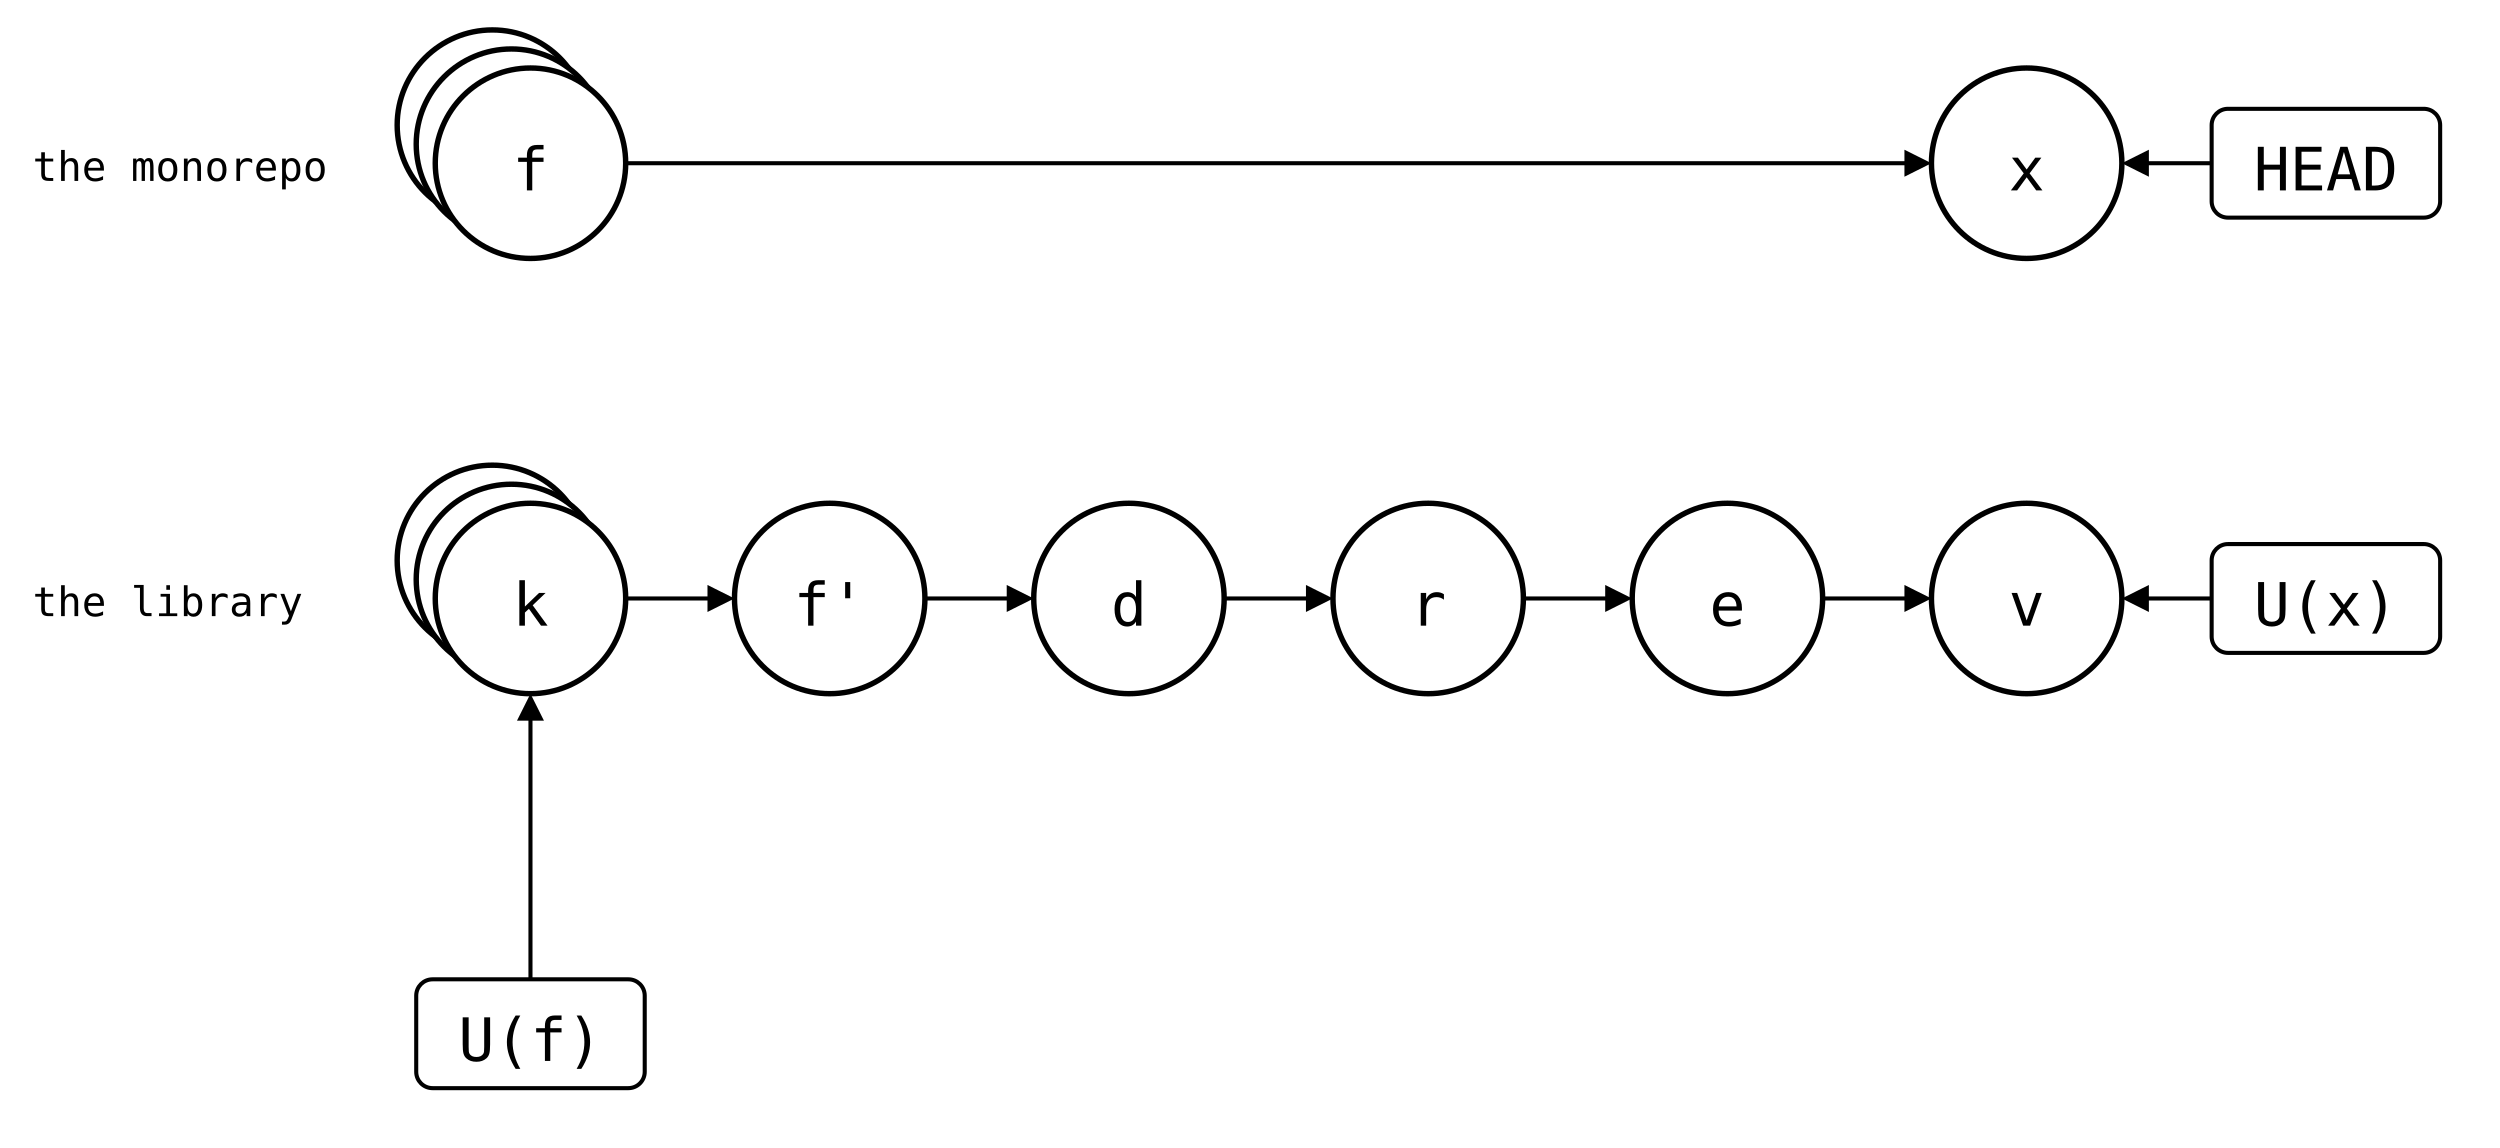
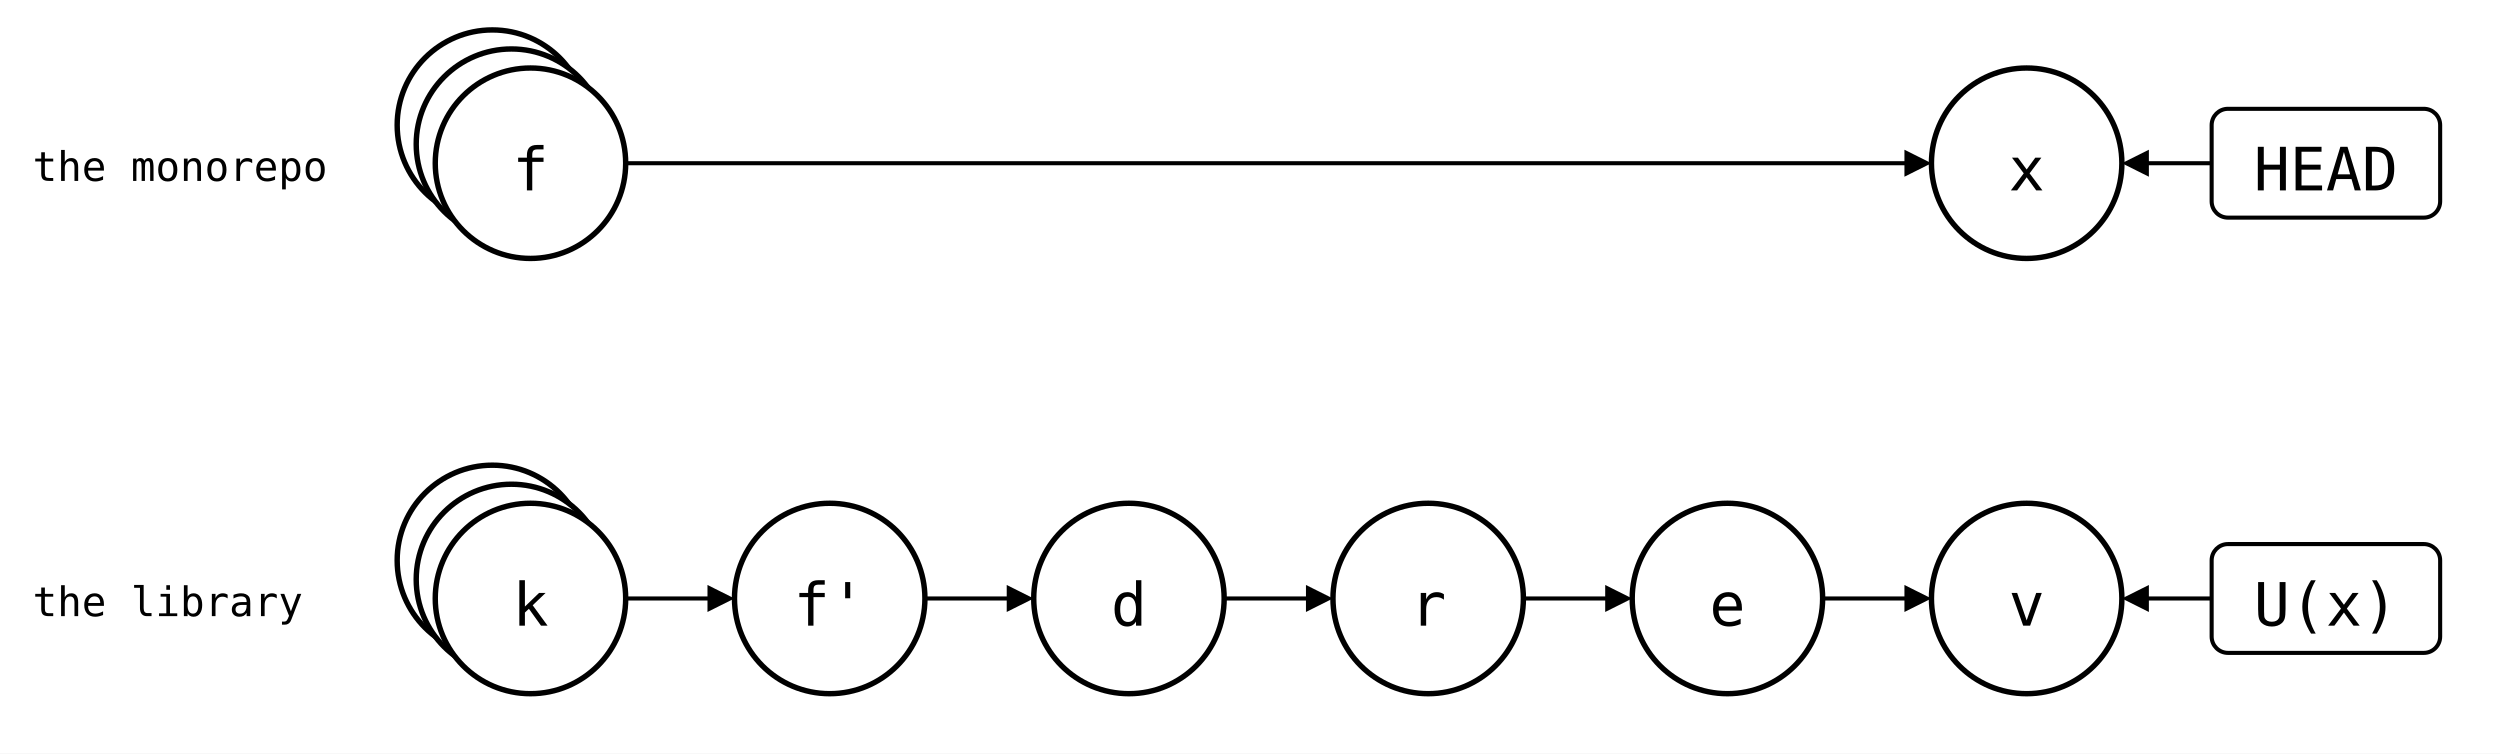
- <svg xmlns="http://www.w3.org/2000/svg" style="background: #ffffff; background-color: light-dark(#ffffff, #121212); color-scheme: light dark;" version="1.1" width="919px" height="422px" viewBox="0 0 919 422" id="ge-svg-Cf8NeNbU4NjOCm-87BYl" content="&lt;mxfile host=&quot;Electron&quot;&gt;&#10;  &lt;diagram name=&quot;josh-splice-release&quot; id=&quot;josh-splice-release&quot;&gt;&#10;    &lt;mxGraphModel dx=&quot;-468&quot; dy=&quot;-165&quot; grid=&quot;0&quot; gridSize=&quot;10&quot; guides=&quot;1&quot; tooltips=&quot;1&quot; connect=&quot;1&quot; arrows=&quot;1&quot; fold=&quot;0&quot; page=&quot;0&quot; pageScale=&quot;1&quot; pageWidth=&quot;850&quot; pageHeight=&quot;1100&quot; background=&quot;#ffffff&quot; math=&quot;0&quot; shadow=&quot;0&quot;&gt;&#10;      &lt;root&gt;&#10;        &lt;mxCell id=&quot;0&quot; /&gt;&#10;        &lt;mxCell id=&quot;1&quot; parent=&quot;0&quot; /&gt;&#10;        &lt;mxCell id=&quot;text0&quot; parent=&quot;1&quot; style=&quot;text;strokeColor=none;fillColor=none;align=left;verticalAlign=middle;fontSize=15;fontFamily=Roboto Mono,monospace;&quot; value=&quot;the monorepo&quot; vertex=&quot;1&quot;&gt;&#10;          &lt;mxGeometry height=&quot;30&quot; width=&quot;130&quot; y=&quot;90&quot; as=&quot;geometry&quot; /&gt;&#10;        &lt;/mxCell&gt;&#10;        &lt;mxCell id=&quot;text1&quot; parent=&quot;1&quot; style=&quot;text;strokeColor=none;fillColor=none;align=left;verticalAlign=middle;fontSize=15;fontFamily=Roboto Mono,monospace;&quot; value=&quot;the library&quot; vertex=&quot;1&quot;&gt;&#10;          &lt;mxGeometry height=&quot;30&quot; width=&quot;130&quot; y=&quot;250&quot; as=&quot;geometry&quot; /&gt;&#10;        &lt;/mxCell&gt;&#10;        &lt;mxCell id=&quot;f-stack-2&quot; parent=&quot;1&quot; style=&quot;shape=ellipse;aspect=fixed;strokeWidth=2;fontSize=22;fontFamily=Roboto Mono,monospace;&quot; value=&quot;&quot; vertex=&quot;1&quot;&gt;&#10;          &lt;mxGeometry height=&quot;70&quot; width=&quot;70&quot; x=&quot;136&quot; y=&quot;56&quot; as=&quot;geometry&quot; /&gt;&#10;        &lt;/mxCell&gt;&#10;        &lt;mxCell id=&quot;f-stack-1&quot; parent=&quot;1&quot; style=&quot;shape=ellipse;aspect=fixed;strokeWidth=2;fontSize=22;fontFamily=Roboto Mono,monospace;&quot; value=&quot;&quot; vertex=&quot;1&quot;&gt;&#10;          &lt;mxGeometry height=&quot;70&quot; width=&quot;70&quot; x=&quot;143&quot; y=&quot;63&quot; as=&quot;geometry&quot; /&gt;&#10;        &lt;/mxCell&gt;&#10;        &lt;mxCell id=&quot;f&quot; parent=&quot;1&quot; style=&quot;ellipse;aspect=fixed;strokeWidth=2;fontSize=22;fontFamily=Roboto Mono,monospace;&quot; value=&quot;f&quot; vertex=&quot;1&quot;&gt;&#10;          &lt;mxGeometry height=&quot;70&quot; width=&quot;70&quot; x=&quot;150&quot; y=&quot;70&quot; as=&quot;geometry&quot; /&gt;&#10;        &lt;/mxCell&gt;&#10;        &lt;mxCell id=&quot;x&quot; parent=&quot;1&quot; style=&quot;ellipse;aspect=fixed;strokeWidth=2;fontSize=22;fontFamily=Roboto Mono,monospace;&quot; value=&quot;x&quot; vertex=&quot;1&quot;&gt;&#10;          &lt;mxGeometry height=&quot;70&quot; width=&quot;70&quot; x=&quot;700&quot; y=&quot;70&quot; as=&quot;geometry&quot; /&gt;&#10;        &lt;/mxCell&gt;&#10;        &lt;mxCell id=&quot;k-stack-2&quot; parent=&quot;1&quot; style=&quot;shape=ellipse;aspect=fixed;strokeWidth=2;fontSize=22;fontFamily=Roboto Mono,monospace;&quot; value=&quot;&quot; vertex=&quot;1&quot;&gt;&#10;          &lt;mxGeometry height=&quot;70&quot; width=&quot;70&quot; x=&quot;136&quot; y=&quot;216&quot; as=&quot;geometry&quot; /&gt;&#10;        &lt;/mxCell&gt;&#10;        &lt;mxCell id=&quot;k-stack-1&quot; parent=&quot;1&quot; style=&quot;shape=ellipse;aspect=fixed;strokeWidth=2;fontSize=22;fontFamily=Roboto Mono,monospace;&quot; value=&quot;&quot; vertex=&quot;1&quot;&gt;&#10;          &lt;mxGeometry height=&quot;70&quot; width=&quot;70&quot; x=&quot;143&quot; y=&quot;223&quot; as=&quot;geometry&quot; /&gt;&#10;        &lt;/mxCell&gt;&#10;        &lt;mxCell id=&quot;k&quot; parent=&quot;1&quot; style=&quot;ellipse;aspect=fixed;strokeWidth=2;fontSize=22;fontFamily=Roboto Mono,monospace;&quot; value=&quot;k&quot; vertex=&quot;1&quot;&gt;&#10;          &lt;mxGeometry height=&quot;70&quot; width=&quot;70&quot; x=&quot;150&quot; y=&quot;230&quot; as=&quot;geometry&quot; /&gt;&#10;        &lt;/mxCell&gt;&#10;        &lt;mxCell id=&quot;f_&quot; parent=&quot;1&quot; style=&quot;ellipse;aspect=fixed;strokeWidth=2;fontSize=22;fontFamily=Roboto Mono,monospace;&quot; value=&quot;f&amp;#39;&quot; vertex=&quot;1&quot;&gt;&#10;          &lt;mxGeometry height=&quot;70&quot; width=&quot;70&quot; x=&quot;260&quot; y=&quot;230&quot; as=&quot;geometry&quot; /&gt;&#10;        &lt;/mxCell&gt;&#10;        &lt;mxCell id=&quot;d&quot; parent=&quot;1&quot; style=&quot;ellipse;aspect=fixed;strokeWidth=2;fontSize=22;fontFamily=Roboto Mono,monospace;&quot; value=&quot;d&quot; vertex=&quot;1&quot;&gt;&#10;          &lt;mxGeometry height=&quot;70&quot; width=&quot;70&quot; x=&quot;370&quot; y=&quot;230&quot; as=&quot;geometry&quot; /&gt;&#10;        &lt;/mxCell&gt;&#10;        &lt;mxCell id=&quot;r&quot; parent=&quot;1&quot; style=&quot;ellipse;aspect=fixed;strokeWidth=2;fontSize=22;fontFamily=Roboto Mono,monospace;&quot; value=&quot;r&quot; vertex=&quot;1&quot;&gt;&#10;          &lt;mxGeometry height=&quot;70&quot; width=&quot;70&quot; x=&quot;480&quot; y=&quot;230&quot; as=&quot;geometry&quot; /&gt;&#10;        &lt;/mxCell&gt;&#10;        &lt;mxCell id=&quot;e&quot; parent=&quot;1&quot; style=&quot;ellipse;aspect=fixed;strokeWidth=2;fontSize=22;fontFamily=Roboto Mono,monospace;&quot; value=&quot;e&quot; vertex=&quot;1&quot;&gt;&#10;          &lt;mxGeometry height=&quot;70&quot; width=&quot;70&quot; x=&quot;590&quot; y=&quot;230&quot; as=&quot;geometry&quot; /&gt;&#10;        &lt;/mxCell&gt;&#10;        &lt;mxCell id=&quot;v&quot; parent=&quot;1&quot; style=&quot;ellipse;aspect=fixed;strokeWidth=2;fontSize=22;fontFamily=Roboto Mono,monospace;&quot; value=&quot;v&quot; vertex=&quot;1&quot;&gt;&#10;          &lt;mxGeometry height=&quot;70&quot; width=&quot;70&quot; x=&quot;700&quot; y=&quot;230&quot; as=&quot;geometry&quot; /&gt;&#10;        &lt;/mxCell&gt;&#10;        &lt;mxCell id=&quot;box0&quot; parent=&quot;1&quot; style=&quot;rounded=1;strokeWidth=1.5;fontSize=22;fontFamily=Roboto Mono,monospace;&quot; value=&quot;HEAD&quot; vertex=&quot;1&quot;&gt;&#10;          &lt;mxGeometry height=&quot;40&quot; width=&quot;84&quot; x=&quot;803&quot; y=&quot;85&quot; as=&quot;geometry&quot; /&gt;&#10;        &lt;/mxCell&gt;&#10;        &lt;mxCell id=&quot;eb0&quot; edge=&quot;1&quot; parent=&quot;1&quot; source=&quot;box0&quot; style=&quot;endArrow=block;endFill=1;html=1;strokeWidth=1.5;rounded=0;&quot; target=&quot;x&quot;&gt;&#10;          &lt;mxGeometry relative=&quot;1&quot; as=&quot;geometry&quot; /&gt;&#10;        &lt;/mxCell&gt;&#10;        &lt;mxCell id=&quot;box1&quot; parent=&quot;1&quot; style=&quot;rounded=1;strokeWidth=1.5;fontSize=22;fontFamily=Roboto Mono,monospace;&quot; value=&quot;U(f)&quot; vertex=&quot;1&quot;&gt;&#10;          &lt;mxGeometry height=&quot;40&quot; width=&quot;84&quot; x=&quot;143&quot; y=&quot;405&quot; as=&quot;geometry&quot; /&gt;&#10;        &lt;/mxCell&gt;&#10;        &lt;mxCell id=&quot;eb1&quot; edge=&quot;1&quot; parent=&quot;1&quot; source=&quot;box1&quot; style=&quot;endArrow=block;endFill=1;html=1;strokeWidth=1.5;rounded=0;&quot; target=&quot;k&quot;&gt;&#10;          &lt;mxGeometry relative=&quot;1&quot; as=&quot;geometry&quot; /&gt;&#10;        &lt;/mxCell&gt;&#10;        &lt;mxCell id=&quot;box2&quot; parent=&quot;1&quot; style=&quot;rounded=1;strokeWidth=1.5;fontSize=22;fontFamily=Roboto Mono,monospace;&quot; value=&quot;U(x)&quot; vertex=&quot;1&quot;&gt;&#10;          &lt;mxGeometry height=&quot;40&quot; width=&quot;84&quot; x=&quot;803&quot; y=&quot;245&quot; as=&quot;geometry&quot; /&gt;&#10;        &lt;/mxCell&gt;&#10;        &lt;mxCell id=&quot;eb2&quot; edge=&quot;1&quot; parent=&quot;1&quot; source=&quot;box2&quot; style=&quot;endArrow=block;endFill=1;html=1;strokeWidth=1.5;rounded=0;&quot; target=&quot;v&quot;&gt;&#10;          &lt;mxGeometry relative=&quot;1&quot; as=&quot;geometry&quot; /&gt;&#10;        &lt;/mxCell&gt;&#10;        &lt;mxCell id=&quot;e0&quot; edge=&quot;1&quot; parent=&quot;1&quot; source=&quot;f&quot; style=&quot;endArrow=block;endFill=1;html=1;strokeWidth=1.5;rounded=0;&quot; target=&quot;x&quot;&gt;&#10;          &lt;mxGeometry relative=&quot;1&quot; as=&quot;geometry&quot; /&gt;&#10;        &lt;/mxCell&gt;&#10;        &lt;mxCell id=&quot;e1&quot; edge=&quot;1&quot; parent=&quot;1&quot; source=&quot;k&quot; style=&quot;endArrow=block;endFill=1;html=1;strokeWidth=1.5;rounded=0;&quot; target=&quot;f_&quot;&gt;&#10;          &lt;mxGeometry relative=&quot;1&quot; as=&quot;geometry&quot; /&gt;&#10;        &lt;/mxCell&gt;&#10;        &lt;mxCell id=&quot;e2&quot; edge=&quot;1&quot; parent=&quot;1&quot; source=&quot;f_&quot; style=&quot;endArrow=block;endFill=1;html=1;strokeWidth=1.5;rounded=0;&quot; target=&quot;d&quot;&gt;&#10;          &lt;mxGeometry relative=&quot;1&quot; as=&quot;geometry&quot; /&gt;&#10;        &lt;/mxCell&gt;&#10;        &lt;mxCell id=&quot;e3&quot; edge=&quot;1&quot; parent=&quot;1&quot; source=&quot;d&quot; style=&quot;endArrow=block;endFill=1;html=1;strokeWidth=1.5;rounded=0;&quot; target=&quot;r&quot;&gt;&#10;          &lt;mxGeometry relative=&quot;1&quot; as=&quot;geometry&quot; /&gt;&#10;        &lt;/mxCell&gt;&#10;        &lt;mxCell id=&quot;e4&quot; edge=&quot;1&quot; parent=&quot;1&quot; source=&quot;r&quot; style=&quot;endArrow=block;endFill=1;html=1;strokeWidth=1.5;rounded=0;&quot; target=&quot;e&quot;&gt;&#10;          &lt;mxGeometry relative=&quot;1&quot; as=&quot;geometry&quot; /&gt;&#10;        &lt;/mxCell&gt;&#10;        &lt;mxCell id=&quot;e5&quot; edge=&quot;1&quot; parent=&quot;1&quot; source=&quot;e&quot; style=&quot;endArrow=block;endFill=1;html=1;strokeWidth=1.5;rounded=0;&quot; target=&quot;v&quot;&gt;&#10;          &lt;mxGeometry relative=&quot;1&quot; as=&quot;geometry&quot; /&gt;&#10;        &lt;/mxCell&gt;&#10;      &lt;/root&gt;&#10;    &lt;/mxGraphModel&gt;&#10;  &lt;/diagram&gt;&#10;&lt;/mxfile&gt;&#10;">
-   <style type="text/css">@supports (color: light-dark(#000, #fff)) { #ge-svg-Cf8NeNbU4NjOCm-87BYl { --ge-adaptive-bg: light-dark(#ffffff, var(--ge-dark-color, #121212)); } }</style>
+ <svg xmlns="http://www.w3.org/2000/svg" style="background: #ffffff; background-color: light-dark(#ffffff, #121212); color-scheme: light dark;" version="1.1" width="919px" height="277px" viewBox="0 0 919 277" id="ge-svg-ZFfyWEf2pKGFkUMy7cGS" content="&lt;mxfile host=&quot;Electron&quot;&gt;&#10;  &lt;diagram name=&quot;josh-splice-release&quot; id=&quot;josh-splice-release&quot;&gt;&#10;    &lt;mxGraphModel dx=&quot;-468&quot; dy=&quot;-129&quot; grid=&quot;0&quot; gridSize=&quot;10&quot; guides=&quot;1&quot; tooltips=&quot;1&quot; connect=&quot;1&quot; arrows=&quot;1&quot; fold=&quot;0&quot; page=&quot;0&quot; pageScale=&quot;1&quot; pageWidth=&quot;850&quot; pageHeight=&quot;1100&quot; background=&quot;#ffffff&quot; math=&quot;0&quot; shadow=&quot;0&quot;&gt;&#10;      &lt;root&gt;&#10;        &lt;mxCell id=&quot;0&quot; /&gt;&#10;        &lt;mxCell id=&quot;1&quot; parent=&quot;0&quot; /&gt;&#10;        &lt;mxCell id=&quot;text0&quot; parent=&quot;1&quot; style=&quot;text;strokeColor=none;fillColor=none;align=left;verticalAlign=middle;fontSize=15;fontFamily=Roboto Mono,monospace;&quot; value=&quot;the monorepo&quot; vertex=&quot;1&quot;&gt;&#10;          &lt;mxGeometry height=&quot;30&quot; width=&quot;130&quot; y=&quot;90&quot; as=&quot;geometry&quot; /&gt;&#10;        &lt;/mxCell&gt;&#10;        &lt;mxCell id=&quot;text1&quot; parent=&quot;1&quot; style=&quot;text;strokeColor=none;fillColor=none;align=left;verticalAlign=middle;fontSize=15;fontFamily=Roboto Mono,monospace;&quot; value=&quot;the library&quot; vertex=&quot;1&quot;&gt;&#10;          &lt;mxGeometry height=&quot;30&quot; width=&quot;130&quot; y=&quot;250&quot; as=&quot;geometry&quot; /&gt;&#10;        &lt;/mxCell&gt;&#10;        &lt;mxCell id=&quot;f-stack-2&quot; parent=&quot;1&quot; style=&quot;shape=ellipse;aspect=fixed;strokeWidth=2;fontSize=22;fontFamily=Roboto Mono,monospace;&quot; value=&quot;&quot; vertex=&quot;1&quot;&gt;&#10;          &lt;mxGeometry height=&quot;70&quot; width=&quot;70&quot; x=&quot;136&quot; y=&quot;56&quot; as=&quot;geometry&quot; /&gt;&#10;        &lt;/mxCell&gt;&#10;        &lt;mxCell id=&quot;f-stack-1&quot; parent=&quot;1&quot; style=&quot;shape=ellipse;aspect=fixed;strokeWidth=2;fontSize=22;fontFamily=Roboto Mono,monospace;&quot; value=&quot;&quot; vertex=&quot;1&quot;&gt;&#10;          &lt;mxGeometry height=&quot;70&quot; width=&quot;70&quot; x=&quot;143&quot; y=&quot;63&quot; as=&quot;geometry&quot; /&gt;&#10;        &lt;/mxCell&gt;&#10;        &lt;mxCell id=&quot;f&quot; parent=&quot;1&quot; style=&quot;ellipse;aspect=fixed;strokeWidth=2;fontSize=22;fontFamily=Roboto Mono,monospace;&quot; value=&quot;f&quot; vertex=&quot;1&quot;&gt;&#10;          &lt;mxGeometry height=&quot;70&quot; width=&quot;70&quot; x=&quot;150&quot; y=&quot;70&quot; as=&quot;geometry&quot; /&gt;&#10;        &lt;/mxCell&gt;&#10;        &lt;mxCell id=&quot;x&quot; parent=&quot;1&quot; style=&quot;ellipse;aspect=fixed;strokeWidth=2;fontSize=22;fontFamily=Roboto Mono,monospace;&quot; value=&quot;x&quot; vertex=&quot;1&quot;&gt;&#10;          &lt;mxGeometry height=&quot;70&quot; width=&quot;70&quot; x=&quot;700&quot; y=&quot;70&quot; as=&quot;geometry&quot; /&gt;&#10;        &lt;/mxCell&gt;&#10;        &lt;mxCell id=&quot;k-stack-2&quot; parent=&quot;1&quot; style=&quot;shape=ellipse;aspect=fixed;strokeWidth=2;fontSize=22;fontFamily=Roboto Mono,monospace;&quot; value=&quot;&quot; vertex=&quot;1&quot;&gt;&#10;          &lt;mxGeometry height=&quot;70&quot; width=&quot;70&quot; x=&quot;136&quot; y=&quot;216&quot; as=&quot;geometry&quot; /&gt;&#10;        &lt;/mxCell&gt;&#10;        &lt;mxCell id=&quot;k-stack-1&quot; parent=&quot;1&quot; style=&quot;shape=ellipse;aspect=fixed;strokeWidth=2;fontSize=22;fontFamily=Roboto Mono,monospace;&quot; value=&quot;&quot; vertex=&quot;1&quot;&gt;&#10;          &lt;mxGeometry height=&quot;70&quot; width=&quot;70&quot; x=&quot;143&quot; y=&quot;223&quot; as=&quot;geometry&quot; /&gt;&#10;        &lt;/mxCell&gt;&#10;        &lt;mxCell id=&quot;k&quot; parent=&quot;1&quot; style=&quot;ellipse;aspect=fixed;strokeWidth=2;fontSize=22;fontFamily=Roboto Mono,monospace;&quot; value=&quot;k&quot; vertex=&quot;1&quot;&gt;&#10;          &lt;mxGeometry height=&quot;70&quot; width=&quot;70&quot; x=&quot;150&quot; y=&quot;230&quot; as=&quot;geometry&quot; /&gt;&#10;        &lt;/mxCell&gt;&#10;        &lt;mxCell id=&quot;f_&quot; parent=&quot;1&quot; style=&quot;ellipse;aspect=fixed;strokeWidth=2;fontSize=22;fontFamily=Roboto Mono,monospace;&quot; value=&quot;f&amp;#39;&quot; vertex=&quot;1&quot;&gt;&#10;          &lt;mxGeometry height=&quot;70&quot; width=&quot;70&quot; x=&quot;260&quot; y=&quot;230&quot; as=&quot;geometry&quot; /&gt;&#10;        &lt;/mxCell&gt;&#10;        &lt;mxCell id=&quot;d&quot; parent=&quot;1&quot; style=&quot;ellipse;aspect=fixed;strokeWidth=2;fontSize=22;fontFamily=Roboto Mono,monospace;&quot; value=&quot;d&quot; vertex=&quot;1&quot;&gt;&#10;          &lt;mxGeometry height=&quot;70&quot; width=&quot;70&quot; x=&quot;370&quot; y=&quot;230&quot; as=&quot;geometry&quot; /&gt;&#10;        &lt;/mxCell&gt;&#10;        &lt;mxCell id=&quot;r&quot; parent=&quot;1&quot; style=&quot;ellipse;aspect=fixed;strokeWidth=2;fontSize=22;fontFamily=Roboto Mono,monospace;&quot; value=&quot;r&quot; vertex=&quot;1&quot;&gt;&#10;          &lt;mxGeometry height=&quot;70&quot; width=&quot;70&quot; x=&quot;480&quot; y=&quot;230&quot; as=&quot;geometry&quot; /&gt;&#10;        &lt;/mxCell&gt;&#10;        &lt;mxCell id=&quot;e&quot; parent=&quot;1&quot; style=&quot;ellipse;aspect=fixed;strokeWidth=2;fontSize=22;fontFamily=Roboto Mono,monospace;&quot; value=&quot;e&quot; vertex=&quot;1&quot;&gt;&#10;          &lt;mxGeometry height=&quot;70&quot; width=&quot;70&quot; x=&quot;590&quot; y=&quot;230&quot; as=&quot;geometry&quot; /&gt;&#10;        &lt;/mxCell&gt;&#10;        &lt;mxCell id=&quot;v&quot; parent=&quot;1&quot; style=&quot;ellipse;aspect=fixed;strokeWidth=2;fontSize=22;fontFamily=Roboto Mono,monospace;&quot; value=&quot;v&quot; vertex=&quot;1&quot;&gt;&#10;          &lt;mxGeometry height=&quot;70&quot; width=&quot;70&quot; x=&quot;700&quot; y=&quot;230&quot; as=&quot;geometry&quot; /&gt;&#10;        &lt;/mxCell&gt;&#10;        &lt;mxCell id=&quot;box0&quot; parent=&quot;1&quot; style=&quot;rounded=1;strokeWidth=1.5;fontSize=22;fontFamily=Roboto Mono,monospace;&quot; value=&quot;HEAD&quot; vertex=&quot;1&quot;&gt;&#10;          &lt;mxGeometry height=&quot;40&quot; width=&quot;84&quot; x=&quot;803&quot; y=&quot;85&quot; as=&quot;geometry&quot; /&gt;&#10;        &lt;/mxCell&gt;&#10;        &lt;mxCell id=&quot;eb0&quot; edge=&quot;1&quot; parent=&quot;1&quot; source=&quot;box0&quot; style=&quot;endArrow=block;endFill=1;html=1;strokeWidth=1.5;rounded=0;&quot; target=&quot;x&quot;&gt;&#10;          &lt;mxGeometry relative=&quot;1&quot; as=&quot;geometry&quot; /&gt;&#10;        &lt;/mxCell&gt;&#10;        &lt;mxCell id=&quot;box1&quot; parent=&quot;1&quot; style=&quot;rounded=1;strokeWidth=1.5;fontSize=22;fontFamily=Roboto Mono,monospace;&quot; value=&quot;U(x)&quot; vertex=&quot;1&quot;&gt;&#10;          &lt;mxGeometry height=&quot;40&quot; width=&quot;84&quot; x=&quot;803&quot; y=&quot;245&quot; as=&quot;geometry&quot; /&gt;&#10;        &lt;/mxCell&gt;&#10;        &lt;mxCell id=&quot;eb1&quot; edge=&quot;1&quot; parent=&quot;1&quot; source=&quot;box1&quot; style=&quot;endArrow=block;endFill=1;html=1;strokeWidth=1.5;rounded=0;&quot; target=&quot;v&quot;&gt;&#10;          &lt;mxGeometry relative=&quot;1&quot; as=&quot;geometry&quot; /&gt;&#10;        &lt;/mxCell&gt;&#10;        &lt;mxCell id=&quot;e0&quot; edge=&quot;1&quot; parent=&quot;1&quot; source=&quot;f&quot; style=&quot;endArrow=block;endFill=1;html=1;strokeWidth=1.5;rounded=0;&quot; target=&quot;x&quot;&gt;&#10;          &lt;mxGeometry relative=&quot;1&quot; as=&quot;geometry&quot; /&gt;&#10;        &lt;/mxCell&gt;&#10;        &lt;mxCell id=&quot;e1&quot; edge=&quot;1&quot; parent=&quot;1&quot; source=&quot;k&quot; style=&quot;endArrow=block;endFill=1;html=1;strokeWidth=1.5;rounded=0;&quot; target=&quot;f_&quot;&gt;&#10;          &lt;mxGeometry relative=&quot;1&quot; as=&quot;geometry&quot; /&gt;&#10;        &lt;/mxCell&gt;&#10;        &lt;mxCell id=&quot;e2&quot; edge=&quot;1&quot; parent=&quot;1&quot; source=&quot;f_&quot; style=&quot;endArrow=block;endFill=1;html=1;strokeWidth=1.5;rounded=0;&quot; target=&quot;d&quot;&gt;&#10;          &lt;mxGeometry relative=&quot;1&quot; as=&quot;geometry&quot; /&gt;&#10;        &lt;/mxCell&gt;&#10;        &lt;mxCell id=&quot;e3&quot; edge=&quot;1&quot; parent=&quot;1&quot; source=&quot;d&quot; style=&quot;endArrow=block;endFill=1;html=1;strokeWidth=1.5;rounded=0;&quot; target=&quot;r&quot;&gt;&#10;          &lt;mxGeometry relative=&quot;1&quot; as=&quot;geometry&quot; /&gt;&#10;        &lt;/mxCell&gt;&#10;        &lt;mxCell id=&quot;e4&quot; edge=&quot;1&quot; parent=&quot;1&quot; source=&quot;r&quot; style=&quot;endArrow=block;endFill=1;html=1;strokeWidth=1.5;rounded=0;&quot; target=&quot;e&quot;&gt;&#10;          &lt;mxGeometry relative=&quot;1&quot; as=&quot;geometry&quot; /&gt;&#10;        &lt;/mxCell&gt;&#10;        &lt;mxCell id=&quot;e5&quot; edge=&quot;1&quot; parent=&quot;1&quot; source=&quot;e&quot; style=&quot;endArrow=block;endFill=1;html=1;strokeWidth=1.5;rounded=0;&quot; target=&quot;v&quot;&gt;&#10;          &lt;mxGeometry relative=&quot;1&quot; as=&quot;geometry&quot; /&gt;&#10;        &lt;/mxCell&gt;&#10;      &lt;/root&gt;&#10;    &lt;/mxGraphModel&gt;&#10;  &lt;/diagram&gt;&#10;&lt;/mxfile&gt;&#10;">
+   <style type="text/css">@supports (color: light-dark(#000, #fff)) { #ge-svg-ZFfyWEf2pKGFkUMy7cGS { --ge-adaptive-bg: light-dark(#ffffff, var(--ge-dark-color, #121212)); } }</style>
  <defs />
  <rect fill="#ffffff" width="100%" height="100%" x="0" y="0" style="fill: light-dark(rgb(255, 255, 255), rgb(18, 18, 18));" />
  <g>
    <g data-cell-id="0">
      <g data-cell-id="1">
        <g data-cell-id="text0">
          <g>
            <rect x="10" y="45" width="130" height="30" fill="none" stroke="none" pointer-events="all" />
          </g>
          <g>
            <g fill="#000000" font-family="'Roboto Mono', monospace" text-anchor="start" font-size="15px" style="fill: light-dark(rgb(0, 0, 0), rgb(255, 255, 255));">
              <text x="12" y="66.5">the monorepo</text>
            </g>
          </g>
        </g>
        <g data-cell-id="text1">
          <g>
            <rect x="10" y="205" width="130" height="30" fill="none" stroke="none" pointer-events="all" />
          </g>
          <g>
            <g fill="#000000" font-family="'Roboto Mono', monospace" text-anchor="start" font-size="15px" style="fill: light-dark(rgb(0, 0, 0), rgb(255, 255, 255));">
              <text x="12" y="226.5">the library</text>
            </g>
          </g>
        </g>
        <g data-cell-id="f-stack-2">
          <g>
            <ellipse cx="181" cy="46" rx="35" ry="35" fill="#ffffff" stroke="#000000" stroke-width="2" pointer-events="all" style="fill: var(--ge-adaptive-bg, #ffffff); stroke: light-dark(rgb(0, 0, 0), rgb(255, 255, 255));" />
          </g>
        </g>
        <g data-cell-id="f-stack-1">
          <g>
            <ellipse cx="188" cy="53" rx="35" ry="35" fill="#ffffff" stroke="#000000" stroke-width="2" pointer-events="all" style="fill: var(--ge-adaptive-bg, #ffffff); stroke: light-dark(rgb(0, 0, 0), rgb(255, 255, 255));" />
          </g>
        </g>
        <g data-cell-id="f">
          <g>
            <ellipse cx="195" cy="60" rx="35" ry="35" fill="#ffffff" stroke="#000000" stroke-width="2" pointer-events="all" style="fill: var(--ge-adaptive-bg, #ffffff); stroke: light-dark(rgb(0, 0, 0), rgb(255, 255, 255));" />
          </g>
          <g>
            <g fill="#000000" font-family="'Roboto Mono', monospace" text-anchor="middle" font-size="22px" style="fill: light-dark(rgb(0, 0, 0), rgb(255, 255, 255));">
              <text x="195" y="70">f</text>
            </g>
          </g>
        </g>
        <g data-cell-id="x">
          <g>
            <ellipse cx="745" cy="60" rx="35" ry="35" fill="#ffffff" stroke="#000000" stroke-width="2" pointer-events="all" style="fill: var(--ge-adaptive-bg, #ffffff); stroke: light-dark(rgb(0, 0, 0), rgb(255, 255, 255));" />
          </g>
          <g>
            <g fill="#000000" font-family="'Roboto Mono', monospace" text-anchor="middle" font-size="22px" style="fill: light-dark(rgb(0, 0, 0), rgb(255, 255, 255));">
              <text x="745" y="70">x</text>
            </g>
          </g>
        </g>
        <g data-cell-id="k-stack-2">
          <g>
            <ellipse cx="181" cy="206" rx="35" ry="35" fill="#ffffff" stroke="#000000" stroke-width="2" pointer-events="all" style="fill: var(--ge-adaptive-bg, #ffffff); stroke: light-dark(rgb(0, 0, 0), rgb(255, 255, 255));" />
          </g>
        </g>
        <g data-cell-id="k-stack-1">
          <g>
            <ellipse cx="188" cy="213" rx="35" ry="35" fill="#ffffff" stroke="#000000" stroke-width="2" pointer-events="all" style="fill: var(--ge-adaptive-bg, #ffffff); stroke: light-dark(rgb(0, 0, 0), rgb(255, 255, 255));" />
          </g>
        </g>
        <g data-cell-id="k">
          <g>
            <ellipse cx="195" cy="220" rx="35" ry="35" fill="#ffffff" stroke="#000000" stroke-width="2" pointer-events="all" style="fill: var(--ge-adaptive-bg, #ffffff); stroke: light-dark(rgb(0, 0, 0), rgb(255, 255, 255));" />
          </g>
          <g>
            <g fill="#000000" font-family="'Roboto Mono', monospace" text-anchor="middle" font-size="22px" style="fill: light-dark(rgb(0, 0, 0), rgb(255, 255, 255));">
              <text x="195" y="230">k</text>
            </g>
          </g>
        </g>
        <g data-cell-id="f_">
          <g>
            <ellipse cx="305" cy="220" rx="35" ry="35" fill="#ffffff" stroke="#000000" stroke-width="2" pointer-events="all" style="fill: var(--ge-adaptive-bg, #ffffff); stroke: light-dark(rgb(0, 0, 0), rgb(255, 255, 255));" />
          </g>
          <g>
            <g fill="#000000" font-family="'Roboto Mono', monospace" text-anchor="middle" font-size="22px" style="fill: light-dark(rgb(0, 0, 0), rgb(255, 255, 255));">
              <text x="305" y="230">f'</text>
            </g>
          </g>
        </g>
        <g data-cell-id="d">
          <g>
            <ellipse cx="415" cy="220" rx="35" ry="35" fill="#ffffff" stroke="#000000" stroke-width="2" pointer-events="all" style="fill: var(--ge-adaptive-bg, #ffffff); stroke: light-dark(rgb(0, 0, 0), rgb(255, 255, 255));" />
          </g>
          <g>
            <g fill="#000000" font-family="'Roboto Mono', monospace" text-anchor="middle" font-size="22px" style="fill: light-dark(rgb(0, 0, 0), rgb(255, 255, 255));">
              <text x="415" y="230">d</text>
            </g>
          </g>
        </g>
        <g data-cell-id="r">
          <g>
            <ellipse cx="525" cy="220" rx="35" ry="35" fill="#ffffff" stroke="#000000" stroke-width="2" pointer-events="all" style="fill: var(--ge-adaptive-bg, #ffffff); stroke: light-dark(rgb(0, 0, 0), rgb(255, 255, 255));" />
          </g>
          <g>
            <g fill="#000000" font-family="'Roboto Mono', monospace" text-anchor="middle" font-size="22px" style="fill: light-dark(rgb(0, 0, 0), rgb(255, 255, 255));">
              <text x="525" y="230">r</text>
            </g>
          </g>
        </g>
        <g data-cell-id="e">
          <g>
            <ellipse cx="635" cy="220" rx="35" ry="35" fill="#ffffff" stroke="#000000" stroke-width="2" pointer-events="all" style="fill: var(--ge-adaptive-bg, #ffffff); stroke: light-dark(rgb(0, 0, 0), rgb(255, 255, 255));" />
          </g>
          <g>
            <g fill="#000000" font-family="'Roboto Mono', monospace" text-anchor="middle" font-size="22px" style="fill: light-dark(rgb(0, 0, 0), rgb(255, 255, 255));">
              <text x="635" y="230">e</text>
            </g>
          </g>
        </g>
        <g data-cell-id="v">
          <g>
            <ellipse cx="745" cy="220" rx="35" ry="35" fill="#ffffff" stroke="#000000" stroke-width="2" pointer-events="all" style="fill: var(--ge-adaptive-bg, #ffffff); stroke: light-dark(rgb(0, 0, 0), rgb(255, 255, 255));" />
          </g>
          <g>
            <g fill="#000000" font-family="'Roboto Mono', monospace" text-anchor="middle" font-size="22px" style="fill: light-dark(rgb(0, 0, 0), rgb(255, 255, 255));">
              <text x="745" y="230">v</text>
            </g>
          </g>
        </g>
        <g data-cell-id="box0">
          <g>
            <rect x="813" y="40" width="84" height="40" rx="6" ry="6" fill="#ffffff" stroke="#000000" stroke-width="1.5" pointer-events="all" style="fill: var(--ge-adaptive-bg, #ffffff); stroke: light-dark(rgb(0, 0, 0), rgb(255, 255, 255));" />
          </g>
          <g>
            <g fill="#000000" font-family="'Roboto Mono', monospace" text-anchor="middle" font-size="22px" style="fill: light-dark(rgb(0, 0, 0), rgb(255, 255, 255));">
              <text x="855" y="70">HEAD</text>
            </g>
          </g>
        </g>
        <g data-cell-id="eb0">
          <g>
            <path d="M 813 60 L 789.18 60" fill="none" stroke="#000000" stroke-width="1.5" stroke-miterlimit="10" pointer-events="stroke" style="stroke: light-dark(rgb(0, 0, 0), rgb(255, 255, 255));" />
            <path d="M 781.68 60 L 789.18 56.25 L 789.18 63.75 Z" fill="#000000" stroke="#000000" stroke-width="1.5" stroke-miterlimit="10" pointer-events="all" style="fill: light-dark(rgb(0, 0, 0), rgb(255, 255, 255)); stroke: light-dark(rgb(0, 0, 0), rgb(255, 255, 255));" />
          </g>
        </g>
        <g data-cell-id="box1">
          <g>
-             <rect x="153" y="360" width="84" height="40" rx="6" ry="6" fill="#ffffff" stroke="#000000" stroke-width="1.5" pointer-events="all" style="fill: var(--ge-adaptive-bg, #ffffff); stroke: light-dark(rgb(0, 0, 0), rgb(255, 255, 255));" />
-           </g>
-           <g>
-             <g fill="#000000" font-family="'Roboto Mono', monospace" text-anchor="middle" font-size="22px" style="fill: light-dark(rgb(0, 0, 0), rgb(255, 255, 255));">
-               <text x="195" y="390">U(f)</text>
-             </g>
-           </g>
-         </g>
-         <g data-cell-id="eb1">
-           <g>
-             <path d="M 195 360 L 195 264.18" fill="none" stroke="#000000" stroke-width="1.5" stroke-miterlimit="10" pointer-events="stroke" style="stroke: light-dark(rgb(0, 0, 0), rgb(255, 255, 255));" />
-             <path d="M 195 256.68 L 198.75 264.18 L 191.25 264.18 Z" fill="#000000" stroke="#000000" stroke-width="1.5" stroke-miterlimit="10" pointer-events="all" style="fill: light-dark(rgb(0, 0, 0), rgb(255, 255, 255)); stroke: light-dark(rgb(0, 0, 0), rgb(255, 255, 255));" />
-           </g>
-         </g>
-         <g data-cell-id="box2">
-           <g>
            <rect x="813" y="200" width="84" height="40" rx="6" ry="6" fill="#ffffff" stroke="#000000" stroke-width="1.5" pointer-events="all" style="fill: var(--ge-adaptive-bg, #ffffff); stroke: light-dark(rgb(0, 0, 0), rgb(255, 255, 255));" />
          </g>
          <g>
            <g fill="#000000" font-family="'Roboto Mono', monospace" text-anchor="middle" font-size="22px" style="fill: light-dark(rgb(0, 0, 0), rgb(255, 255, 255));">
              <text x="855" y="230">U(x)</text>
            </g>
          </g>
        </g>
-         <g data-cell-id="eb2">
+         <g data-cell-id="eb1">
          <g>
            <path d="M 813 220 L 789.18 220" fill="none" stroke="#000000" stroke-width="1.5" stroke-miterlimit="10" pointer-events="stroke" style="stroke: light-dark(rgb(0, 0, 0), rgb(255, 255, 255));" />
            <path d="M 781.68 220 L 789.18 216.25 L 789.18 223.75 Z" fill="#000000" stroke="#000000" stroke-width="1.5" stroke-miterlimit="10" pointer-events="all" style="fill: light-dark(rgb(0, 0, 0), rgb(255, 255, 255)); stroke: light-dark(rgb(0, 0, 0), rgb(255, 255, 255));" />
          </g>
        </g>
        <g data-cell-id="e0">
          <g>
            <path d="M 230 60 L 700.82 60" fill="none" stroke="#000000" stroke-width="1.5" stroke-miterlimit="10" pointer-events="stroke" style="stroke: light-dark(rgb(0, 0, 0), rgb(255, 255, 255));" />
            <path d="M 708.32 60 L 700.82 63.75 L 700.82 56.25 Z" fill="#000000" stroke="#000000" stroke-width="1.5" stroke-miterlimit="10" pointer-events="all" style="fill: light-dark(rgb(0, 0, 0), rgb(255, 255, 255)); stroke: light-dark(rgb(0, 0, 0), rgb(255, 255, 255));" />
          </g>
        </g>
        <g data-cell-id="e1">
          <g>
            <path d="M 230 220 L 260.82 220" fill="none" stroke="#000000" stroke-width="1.5" stroke-miterlimit="10" pointer-events="stroke" style="stroke: light-dark(rgb(0, 0, 0), rgb(255, 255, 255));" />
            <path d="M 268.32 220 L 260.82 223.75 L 260.82 216.25 Z" fill="#000000" stroke="#000000" stroke-width="1.5" stroke-miterlimit="10" pointer-events="all" style="fill: light-dark(rgb(0, 0, 0), rgb(255, 255, 255)); stroke: light-dark(rgb(0, 0, 0), rgb(255, 255, 255));" />
          </g>
        </g>
        <g data-cell-id="e2">
          <g>
            <path d="M 340 220 L 370.82 220" fill="none" stroke="#000000" stroke-width="1.5" stroke-miterlimit="10" pointer-events="stroke" style="stroke: light-dark(rgb(0, 0, 0), rgb(255, 255, 255));" />
            <path d="M 378.32 220 L 370.82 223.75 L 370.82 216.25 Z" fill="#000000" stroke="#000000" stroke-width="1.5" stroke-miterlimit="10" pointer-events="all" style="fill: light-dark(rgb(0, 0, 0), rgb(255, 255, 255)); stroke: light-dark(rgb(0, 0, 0), rgb(255, 255, 255));" />
          </g>
        </g>
        <g data-cell-id="e3">
          <g>
            <path d="M 450 220 L 480.82 220" fill="none" stroke="#000000" stroke-width="1.5" stroke-miterlimit="10" pointer-events="stroke" style="stroke: light-dark(rgb(0, 0, 0), rgb(255, 255, 255));" />
            <path d="M 488.32 220 L 480.82 223.75 L 480.82 216.25 Z" fill="#000000" stroke="#000000" stroke-width="1.5" stroke-miterlimit="10" pointer-events="all" style="fill: light-dark(rgb(0, 0, 0), rgb(255, 255, 255)); stroke: light-dark(rgb(0, 0, 0), rgb(255, 255, 255));" />
          </g>
        </g>
        <g data-cell-id="e4">
          <g>
            <path d="M 560 220 L 590.82 220" fill="none" stroke="#000000" stroke-width="1.5" stroke-miterlimit="10" pointer-events="stroke" style="stroke: light-dark(rgb(0, 0, 0), rgb(255, 255, 255));" />
            <path d="M 598.32 220 L 590.82 223.75 L 590.82 216.25 Z" fill="#000000" stroke="#000000" stroke-width="1.5" stroke-miterlimit="10" pointer-events="all" style="fill: light-dark(rgb(0, 0, 0), rgb(255, 255, 255)); stroke: light-dark(rgb(0, 0, 0), rgb(255, 255, 255));" />
          </g>
        </g>
        <g data-cell-id="e5">
          <g>
            <path d="M 670 220 L 700.82 220" fill="none" stroke="#000000" stroke-width="1.5" stroke-miterlimit="10" pointer-events="stroke" style="stroke: light-dark(rgb(0, 0, 0), rgb(255, 255, 255));" />
            <path d="M 708.32 220 L 700.82 223.75 L 700.82 216.25 Z" fill="#000000" stroke="#000000" stroke-width="1.5" stroke-miterlimit="10" pointer-events="all" style="fill: light-dark(rgb(0, 0, 0), rgb(255, 255, 255)); stroke: light-dark(rgb(0, 0, 0), rgb(255, 255, 255));" />
          </g>
        </g>
      </g>
    </g>
  </g>
</svg>
